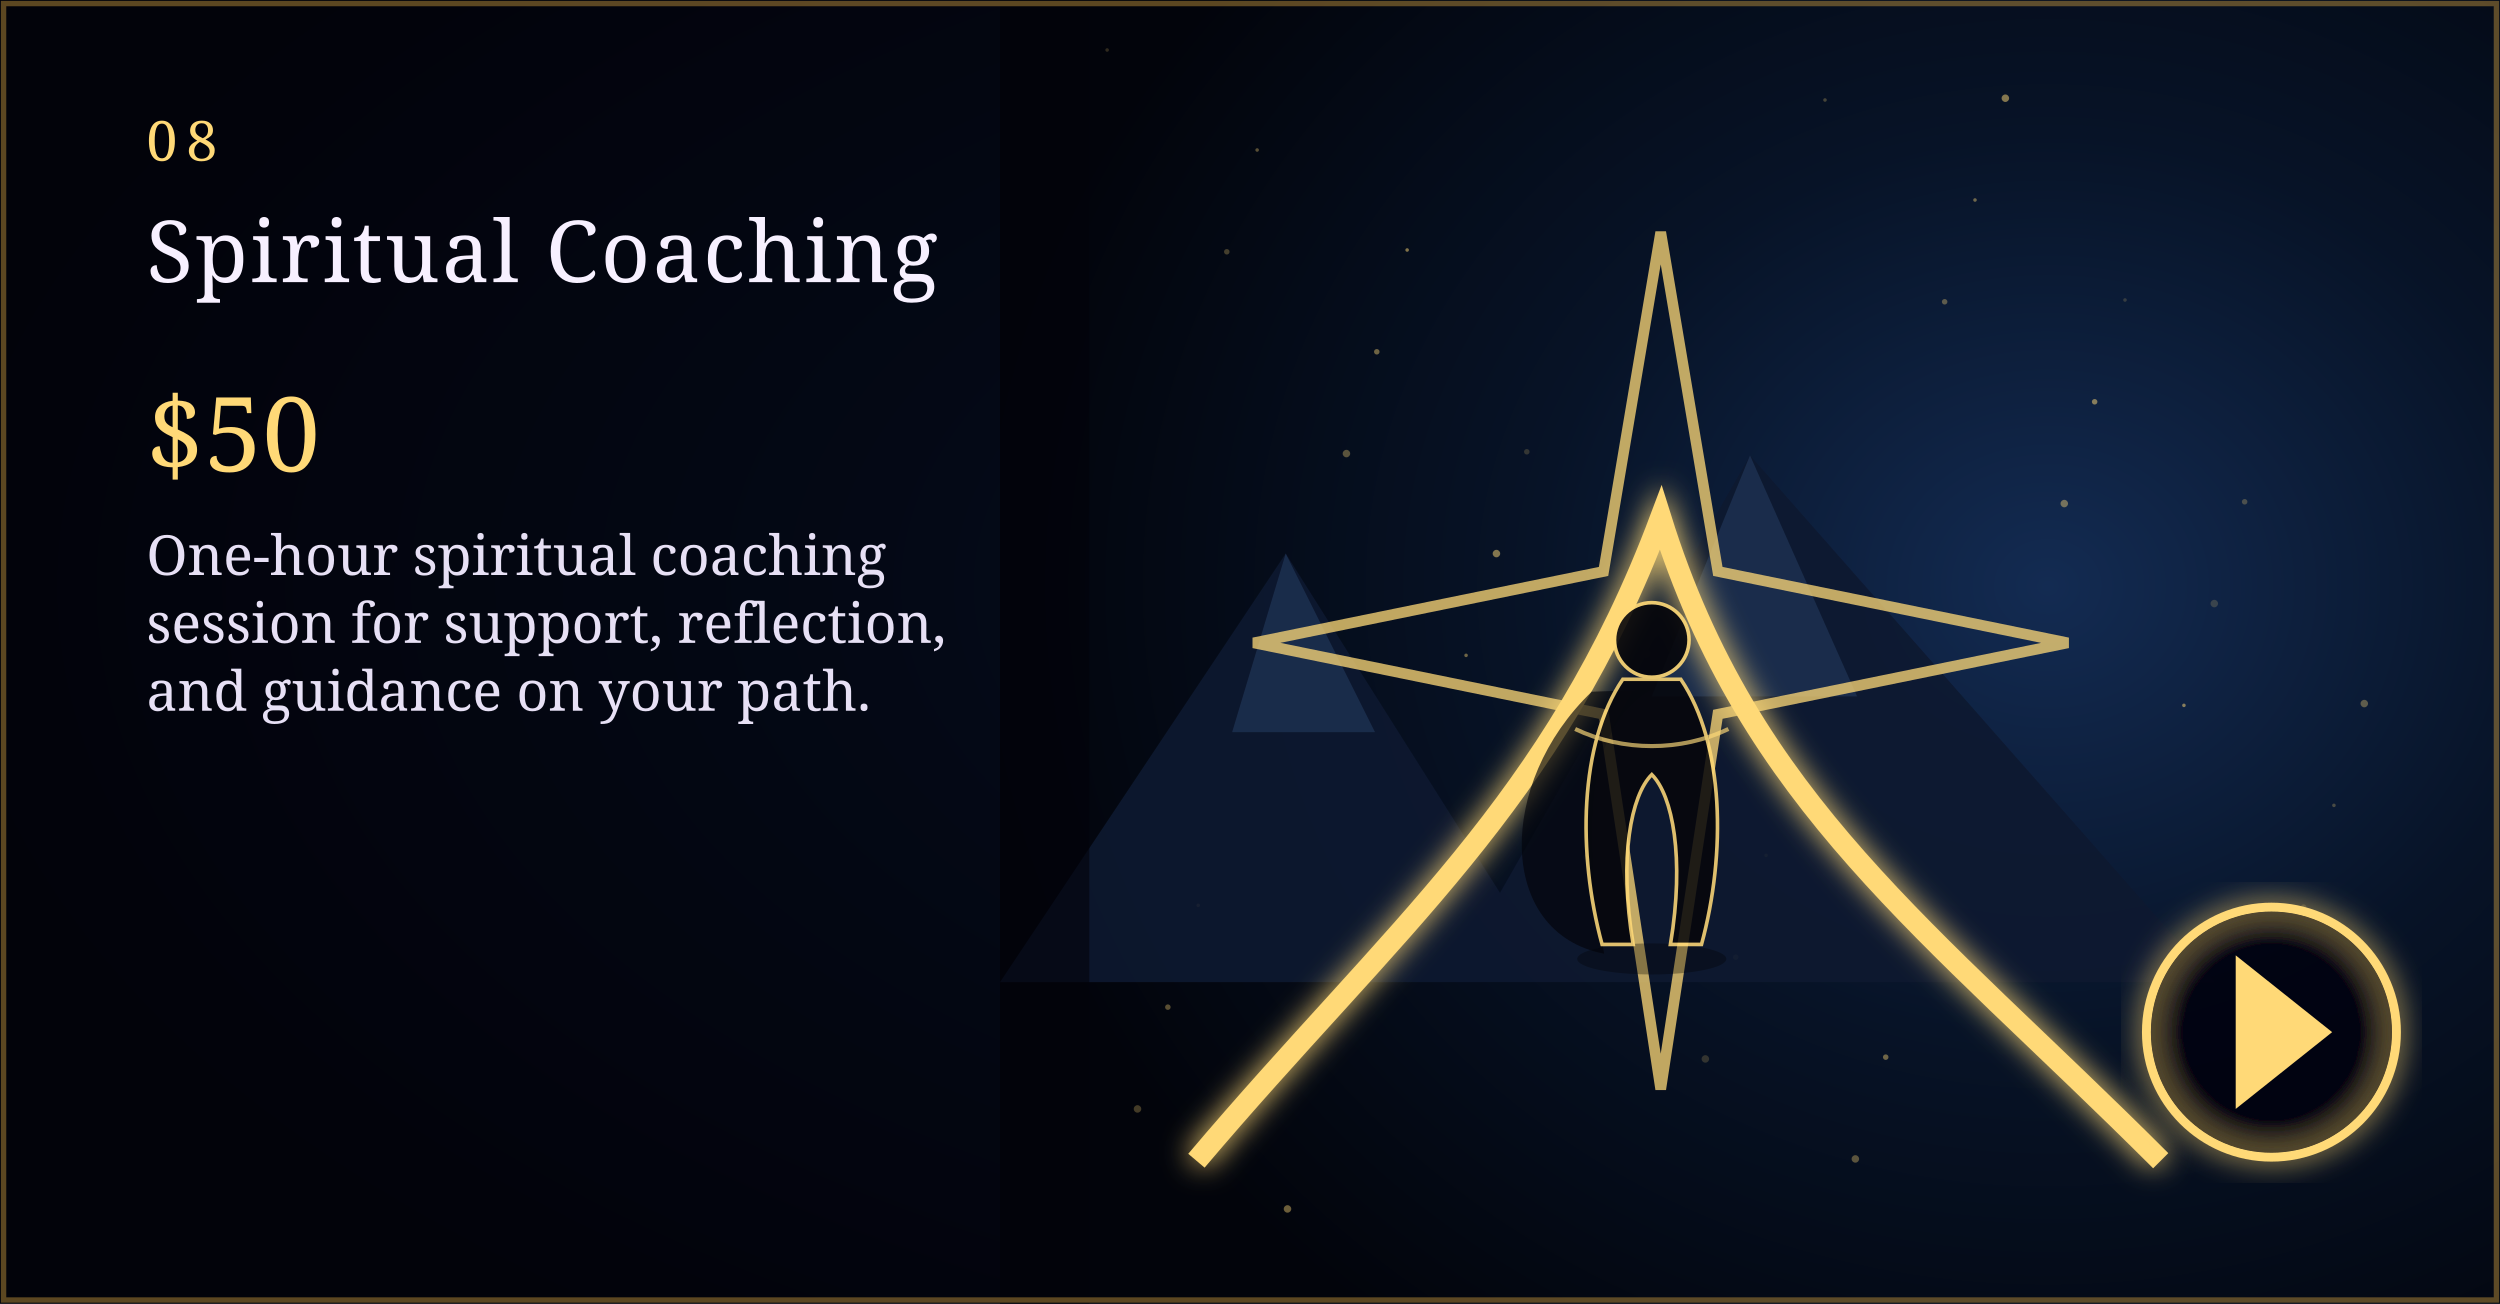
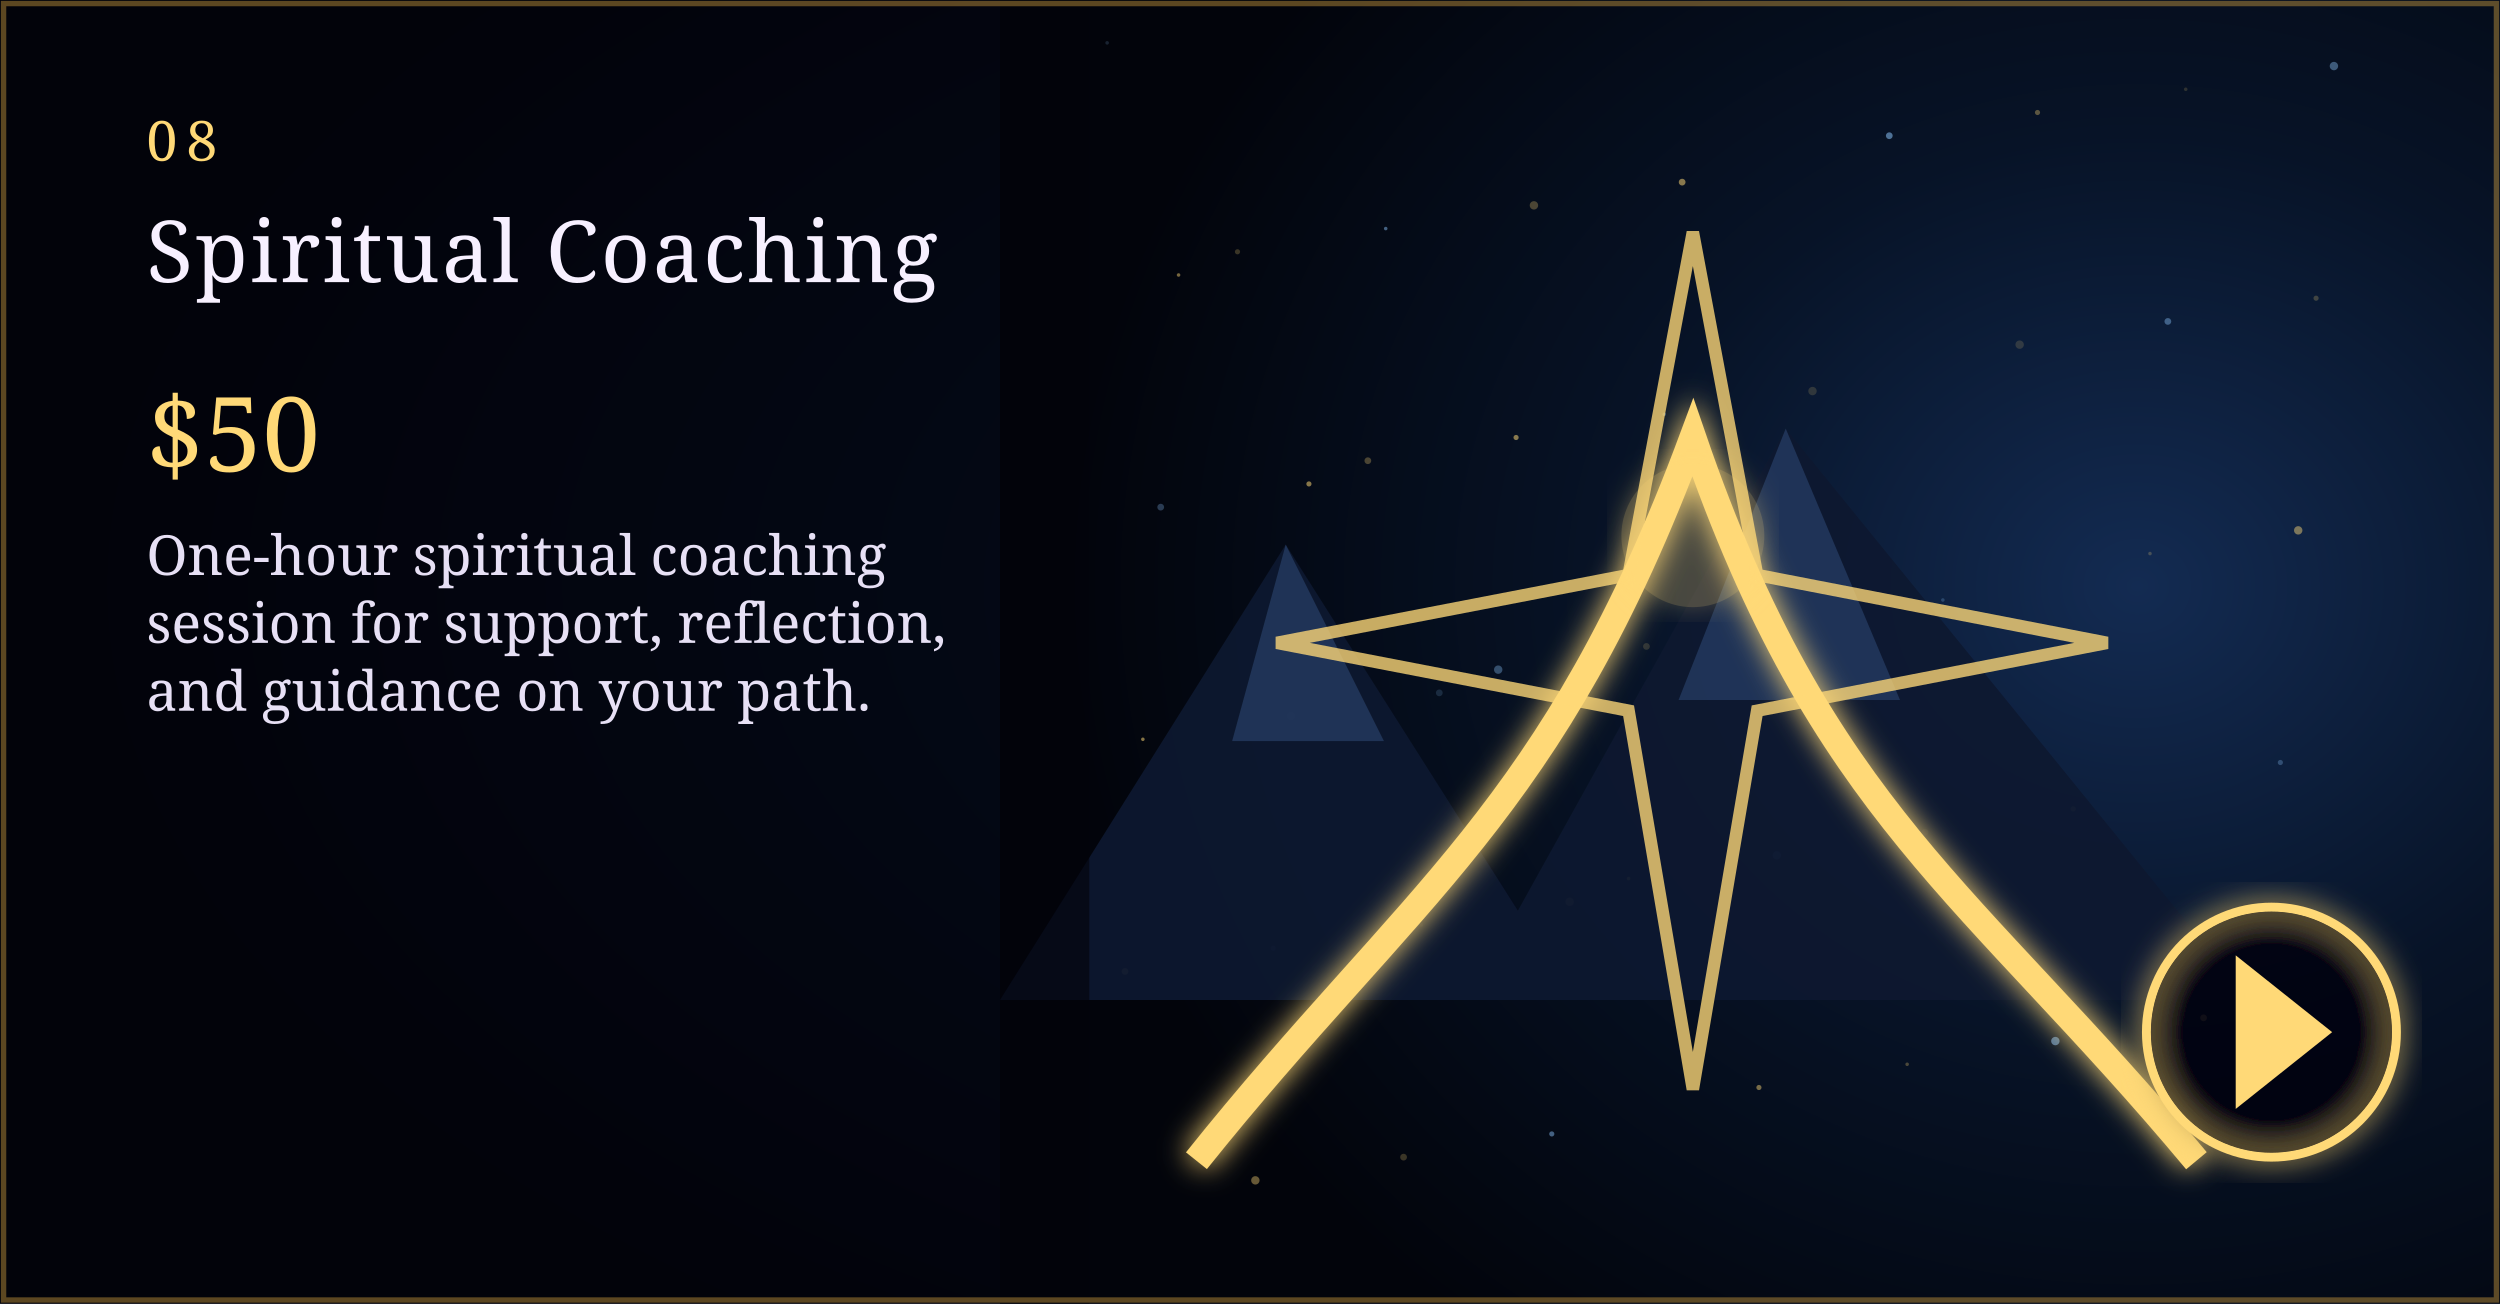
<svg xmlns="http://www.w3.org/2000/svg" viewBox="0 0 1400 730" width="1400" height="730">
  <defs>
-     <radialGradient id="artBg" cx="70%" cy="45%" r="72%">
+     <radialGradient id="artBg" cx="76%" cy="45%" r="72%">
      <stop offset="0" stop-color="#132b52" />
      <stop offset=".48" stop-color="#071327" />
      <stop offset="1" stop-color="#02040b" />
    </radialGradient>
    <radialGradient id="vortex" cx="50%" cy="50%" r="50%">
-       <stop offset="0" stop-color="#ffd977" stop-opacity=".22" />
-       <stop offset=".42" stop-color="#102447" stop-opacity=".72" />
+       <stop offset="0" stop-color="#ffd977" stop-opacity=".24" />
+       <stop offset=".42" stop-color="#102447" stop-opacity=".74" />
      <stop offset="1" stop-color="#01030b" stop-opacity="0" />
    </radialGradient>
    <filter id="goldGlow">
      <feGaussianBlur stdDeviation="8" result="b" />
      <feMerge>
        <feMergeNode in="b" />
        <feMergeNode in="SourceGraphic" />
      </feMerge>
    </filter>
-     <filter id="glow">
-       <feGaussianBlur stdDeviation="6" result="b" />
+     <filter id="blueGlow">
+       <feGaussianBlur stdDeviation="14" result="b" />
      <feMerge>
        <feMergeNode in="b" />
        <feMergeNode in="SourceGraphic" />
      </feMerge>
    </filter>
    <filter id="soft">
-       <feGaussianBlur stdDeviation="3" />
+       <feGaussianBlur stdDeviation="4" />
    </filter>
    <style>.title{fill:#f7f0ff;font-family:Cinzel,Georgia,serif;font-size:48px;letter-spacing:1.3px}.desc{fill:#e7e0f5;font-family:'EB Garamond',Georgia,serif;font-size:31px}.price{fill:#ffd977;font-family:'Cinzel Decorative',Georgia,serif;font-size:58px}</style>
  </defs>
  <rect width="1400" height="730" fill="#03040d" />
  <rect width="1400" height="730" fill="url(#artBg)" />
  <rect x="560" y="0" width="840" height="730" fill="url(#artBg)" />
-   <circle cx="620" cy="28" r="1.0" fill="#ffd977" opacity="0.18" />
-   <circle cx="687" cy="141" r="1.55" fill="#ffd977" opacity="0.26" />
-   <circle cx="754" cy="254" r="2.1" fill="#ffd977" opacity="0.34" />
-   <circle cx="821" cy="367" r="1.0" fill="#ffd977" opacity="0.42" />
-   <circle cx="888" cy="480" r="1.55" fill="#ffd977" opacity="0.50" />
-   <circle cx="955" cy="593" r="2.1" fill="#ffd977" opacity="0.18" />
-   <circle cx="1022" cy="56" r="1.0" fill="#ffd977" opacity="0.26" />
-   <circle cx="1089" cy="169" r="1.55" fill="#ffd977" opacity="0.34" />
-   <circle cx="1156" cy="282" r="2.1" fill="#ffd977" opacity="0.42" />
-   <circle cx="1223" cy="395" r="1.0" fill="#ffd977" opacity="0.50" />
-   <circle cx="1290" cy="508" r="1.55" fill="#ffd977" opacity="0.18" />
-   <circle cx="637" cy="621" r="2.1" fill="#ffd977" opacity="0.26" />
-   <circle cx="704" cy="84" r="1.0" fill="#ffd977" opacity="0.34" />
-   <circle cx="771" cy="197" r="1.55" fill="#ffd977" opacity="0.42" />
-   <circle cx="838" cy="310" r="2.1" fill="#ffd977" opacity="0.50" />
-   <circle cx="905" cy="423" r="1.0" fill="#ffd977" opacity="0.18" />
-   <circle cx="972" cy="536" r="1.55" fill="#ffd977" opacity="0.26" />
-   <circle cx="1039" cy="649" r="2.1" fill="#ffd977" opacity="0.34" />
-   <circle cx="1106" cy="112" r="1.0" fill="#ffd977" opacity="0.42" />
-   <circle cx="1173" cy="225" r="1.55" fill="#ffd977" opacity="0.50" />
-   <circle cx="1240" cy="338" r="2.1" fill="#ffd977" opacity="0.18" />
-   <circle cx="1307" cy="451" r="1.0" fill="#ffd977" opacity="0.26" />
-   <circle cx="654" cy="564" r="1.55" fill="#ffd977" opacity="0.34" />
-   <circle cx="721" cy="677" r="2.1" fill="#ffd977" opacity="0.42" />
-   <circle cx="788" cy="140" r="1.0" fill="#ffd977" opacity="0.50" />
-   <circle cx="855" cy="253" r="1.55" fill="#ffd977" opacity="0.18" />
-   <circle cx="922" cy="366" r="2.1" fill="#ffd977" opacity="0.26" />
-   <circle cx="989" cy="479" r="1.0" fill="#ffd977" opacity="0.34" />
-   <circle cx="1056" cy="592" r="1.55" fill="#ffd977" opacity="0.42" />
-   <circle cx="1123" cy="55" r="2.1" fill="#ffd977" opacity="0.50" />
-   <circle cx="1190" cy="168" r="1.0" fill="#ffd977" opacity="0.18" />
-   <circle cx="1257" cy="281" r="1.55" fill="#ffd977" opacity="0.26" />
-   <circle cx="1324" cy="394" r="2.1" fill="#ffd977" opacity="0.34" />
-   <circle cx="671" cy="507" r="1.0" fill="#ffd977" opacity="0.42" />
-   <path d="M560 550 L720 310 L840 500 L980 255 L1240 550 Z" fill="#0d1830" opacity=".9" />
-   <path d="M720 310 L770 410 L690 410 Z M980 255 L1040 390 L925 390 Z" fill="#1d3151" opacity=".8" />
-   <path d="M670 650 C780 520,870 450,930 290 C980 450,1080 520,1210 650" fill="none" stroke="#ffd977" stroke-width="12" filter="url(#goldGlow)" />
-   <path d="M930 130 L962 320 L1158 360 L962 400 L930 610 L898 400 L702 360 L898 320 Z" fill="none" stroke="#ffd977" stroke-width="6" opacity=".75" />
-   <g opacity="0.9">
-     <path d="M891.36 387.36 C838.0 438.4,838.0 522.5,898.32 534.1 C883.24 444.2,894.84 403.6,925 386.2 Z" fill="#02030a" opacity=".72" />
-     <ellipse cx="925" cy="537.0" rx="41.76" ry="8.7" fill="#000" opacity=".35" />
-     <path d="M908.76 380.4 C884.4 416.36,883.24 477.84,897.16 528.88 L914.56 528.88 C906.44 480.16,913.4 445.36,925 433.76 C936.6 445.36,943.56 480.16,935.44 528.88 L952.84 528.88 C966.76 477.84,965.6 416.36,941.24 380.4 Z" fill="#05050a" stroke="#ffd977" stroke-width="2.03" opacity=".96" />
-     <circle cx="925" cy="358.36" r="20.88" fill="#05050a" stroke="#ffd977" stroke-width="2.03" />
-     <path d="M882.08 408.24 C908.76 421.0,941.24 421.0,967.92 408.24" fill="none" stroke="#ffd977" stroke-width="2.32" opacity=".74" />
-   </g>
+   <circle cx="620" cy="24" r="1.0" fill="#8ec7ff" opacity="0.16" />
+   <circle cx="693" cy="141" r="1.45" fill="#ffd977" opacity="0.22" />
+   <circle cx="766" cy="258" r="1.9" fill="#ffd977" opacity="0.28" />
+   <circle cx="839" cy="375" r="2.35" fill="#8ec7ff" opacity="0.34" />
+   <circle cx="912" cy="492" r="1.0" fill="#ffd977" opacity="0.40" />
+   <circle cx="985" cy="609" r="1.45" fill="#ffd977" opacity="0.46" />
+   <circle cx="1058" cy="76" r="1.9" fill="#8ec7ff" opacity="0.52" />
+   <circle cx="1131" cy="193" r="2.35" fill="#ffd977" opacity="0.16" />
+   <circle cx="1204" cy="310" r="1.0" fill="#ffd977" opacity="0.22" />
+   <circle cx="1277" cy="427" r="1.45" fill="#8ec7ff" opacity="0.28" />
+   <circle cx="630" cy="544" r="1.9" fill="#ffd977" opacity="0.34" />
+   <circle cx="703" cy="661" r="2.35" fill="#ffd977" opacity="0.40" />
+   <circle cx="776" cy="128" r="1.0" fill="#8ec7ff" opacity="0.46" />
+   <circle cx="849" cy="245" r="1.45" fill="#ffd977" opacity="0.52" />
+   <circle cx="922" cy="362" r="1.9" fill="#ffd977" opacity="0.16" />
+   <circle cx="995" cy="479" r="2.35" fill="#8ec7ff" opacity="0.22" />
+   <circle cx="1068" cy="596" r="1.0" fill="#ffd977" opacity="0.28" />
+   <circle cx="1141" cy="63" r="1.45" fill="#ffd977" opacity="0.34" />
+   <circle cx="1214" cy="180" r="1.9" fill="#8ec7ff" opacity="0.40" />
+   <circle cx="1287" cy="297" r="2.35" fill="#ffd977" opacity="0.46" />
+   <circle cx="640" cy="414" r="1.0" fill="#ffd977" opacity="0.52" />
+   <circle cx="713" cy="531" r="1.45" fill="#8ec7ff" opacity="0.16" />
+   <circle cx="786" cy="648" r="1.9" fill="#ffd977" opacity="0.22" />
+   <circle cx="859" cy="115" r="2.35" fill="#ffd977" opacity="0.28" />
+   <circle cx="932" cy="232" r="1.0" fill="#8ec7ff" opacity="0.34" />
+   <circle cx="1005" cy="349" r="1.45" fill="#ffd977" opacity="0.40" />
+   <circle cx="1078" cy="466" r="1.9" fill="#ffd977" opacity="0.46" />
+   <circle cx="1151" cy="583" r="2.35" fill="#8ec7ff" opacity="0.52" />
+   <circle cx="1224" cy="50" r="1.0" fill="#ffd977" opacity="0.16" />
+   <circle cx="1297" cy="167" r="1.45" fill="#ffd977" opacity="0.22" />
+   <circle cx="650" cy="284" r="1.9" fill="#8ec7ff" opacity="0.28" />
+   <circle cx="723" cy="401" r="2.35" fill="#ffd977" opacity="0.34" />
+   <circle cx="796" cy="518" r="1.0" fill="#ffd977" opacity="0.40" />
+   <circle cx="869" cy="635" r="1.45" fill="#8ec7ff" opacity="0.46" />
+   <circle cx="942" cy="102" r="1.9" fill="#ffd977" opacity="0.52" />
+   <circle cx="1015" cy="219" r="2.35" fill="#ffd977" opacity="0.16" />
+   <circle cx="1088" cy="336" r="1.0" fill="#8ec7ff" opacity="0.22" />
+   <circle cx="1161" cy="453" r="1.45" fill="#ffd977" opacity="0.28" />
+   <circle cx="1234" cy="570" r="1.9" fill="#ffd977" opacity="0.34" />
+   <circle cx="1307" cy="37" r="2.35" fill="#8ec7ff" opacity="0.40" />
+   <circle cx="660" cy="154" r="1.0" fill="#ffd977" opacity="0.46" />
+   <circle cx="733" cy="271" r="1.45" fill="#ffd977" opacity="0.52" />
+   <circle cx="806" cy="388" r="1.9" fill="#8ec7ff" opacity="0.16" />
+   <circle cx="879" cy="505" r="2.35" fill="#ffd977" opacity="0.22" />
+   <path d="M560 560 L720 305 L850 510 L1000 240 L1260 560 Z" fill="#0d1830" opacity=".92" />
+   <path d="M720 305 L775 415 L690 415 Z M1000 240 L1064 392 L940 392 Z" fill="#243b61" opacity=".78" />
+   <path d="M670 650 C790 500,870 455,948 245 C1020 455,1105 500,1230 650" fill="none" stroke="#ffd977" stroke-width="15" filter="url(#goldGlow)" />
+   <path d="M948 130 L984 322 L1180 360 L984 398 L948 610 L912 398 L715 360 L912 322 Z" fill="none" stroke="#ffd977" stroke-width="7" opacity=".78" />
+   <circle cx="948" cy="300" r="40" fill="#ffd977" opacity=".26" filter="url(#goldGlow)" />
  <rect x="0" y="0" width="610" height="730" fill="rgba(2,3,10,.61)" />
  <rect x="2" y="2" width="1396" height="726" fill="none" stroke="#d9a642" stroke-opacity=".42" stroke-width="3" />
  <text x="82" y="90" fill="#ffd977" font-family="Cinzel, Georgia, serif" font-size="31" letter-spacing="5">08</text>
  <text x="82" y="158" class="title">Spiritual Coaching</text>
  <text x="82" y="264" class="price">$50</text>
  <text x="82" y="322" class="desc">One-hour spiritual coaching</text>
  <text x="82" y="360" class="desc">session for support, reflection,</text>
  <text x="82" y="398" class="desc">and guidance on your path.</text>
  <circle cx="1272" cy="578" r="70" fill="rgba(2,3,10,.58)" stroke="#ffd977" stroke-width="5" filter="url(#goldGlow)" />
  <polygon points="1252,535 1306,578 1252,621" fill="#ffd977" />
</svg>
